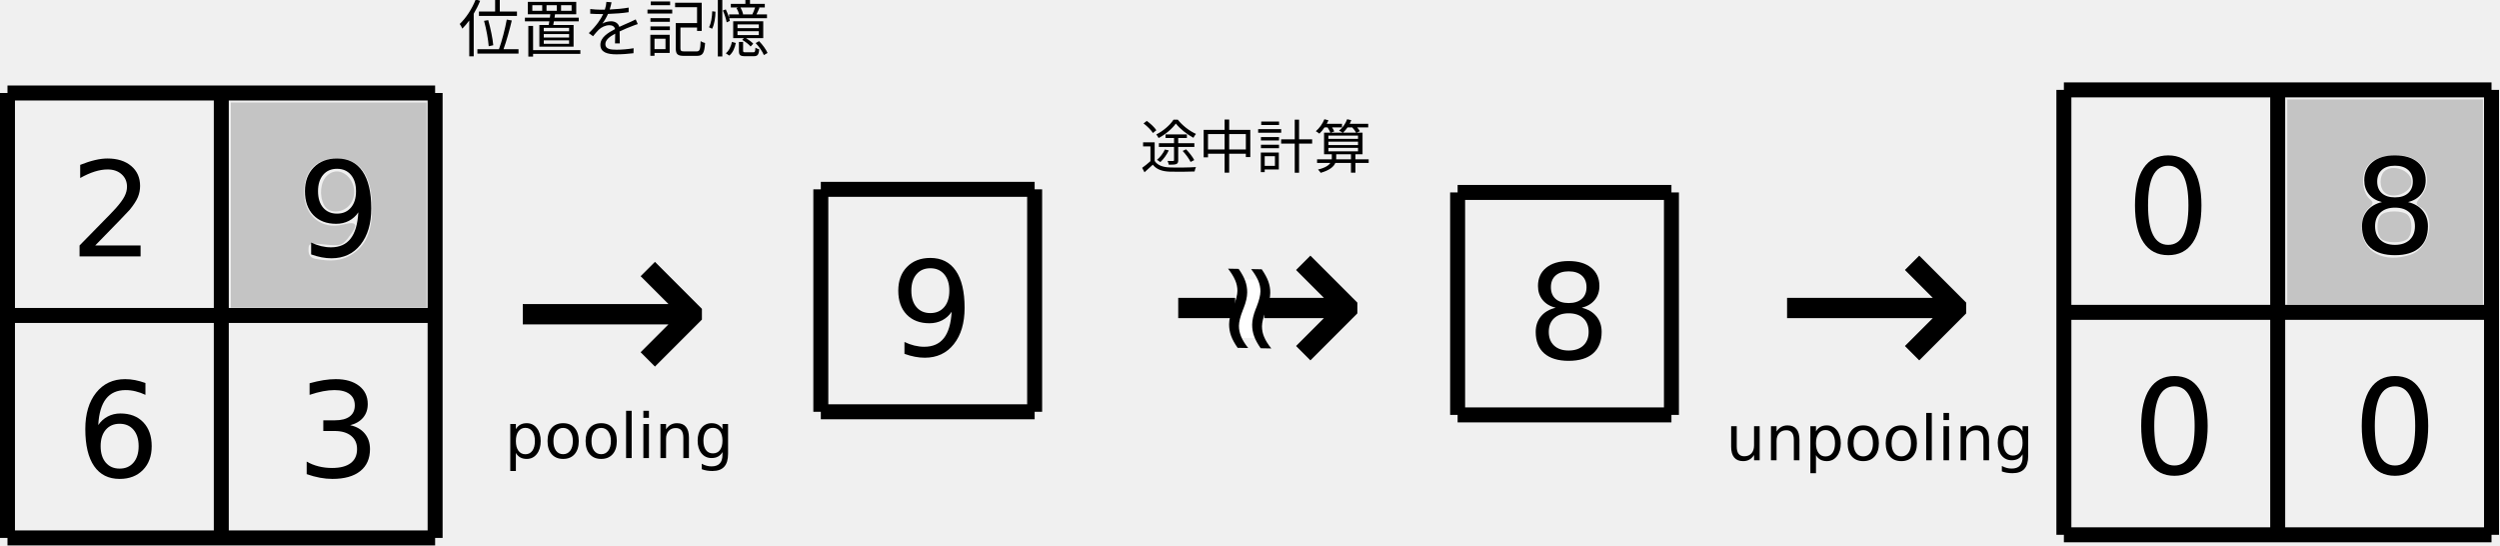
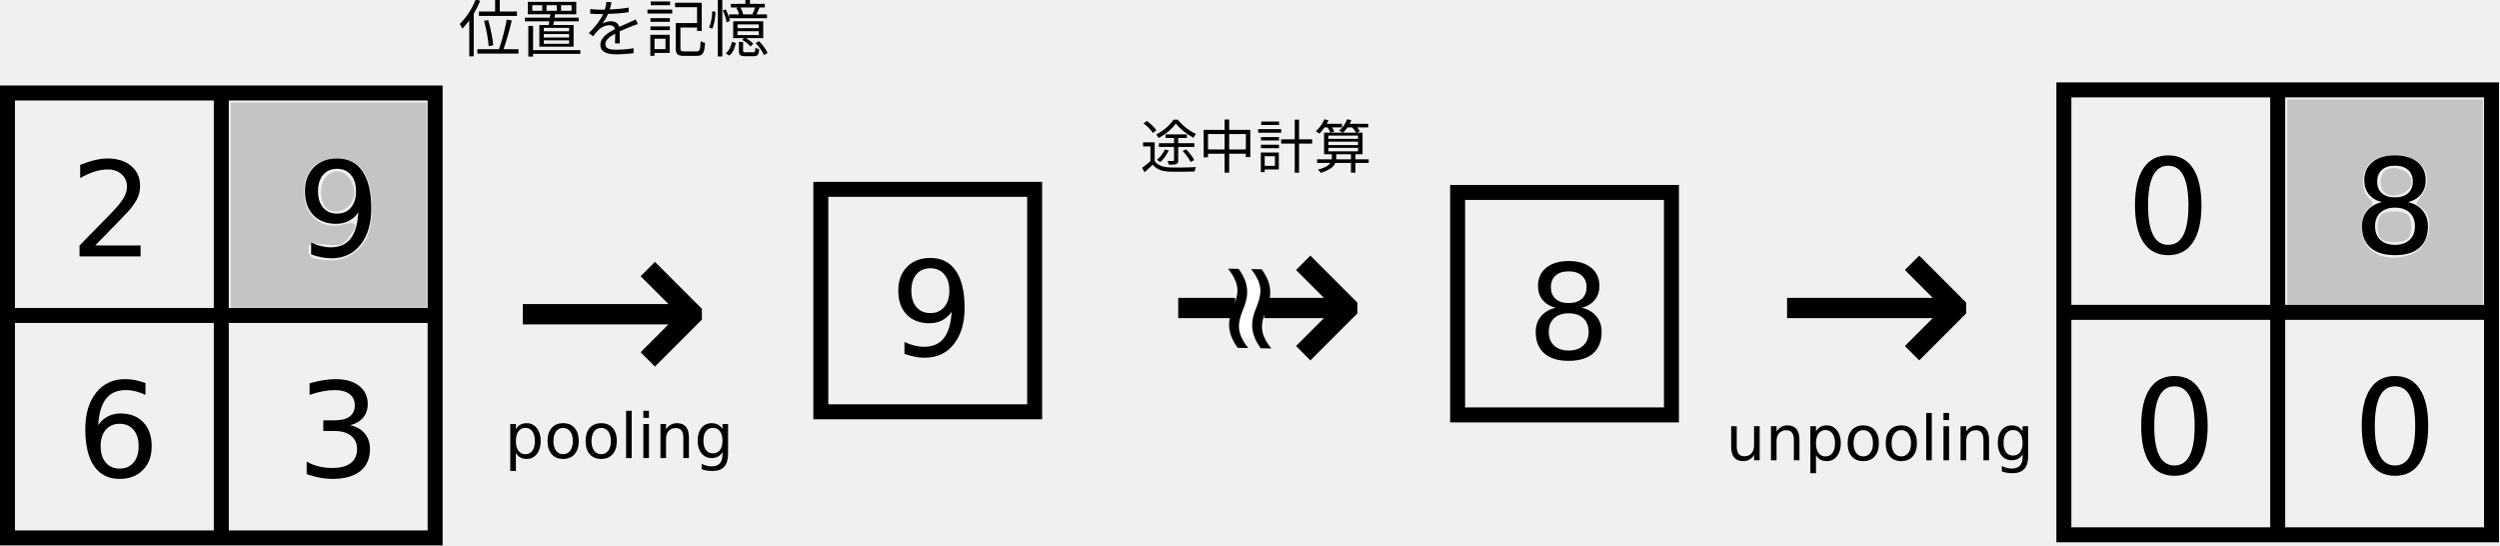
<svg xmlns="http://www.w3.org/2000/svg" width="2298.527" height="501.453" id="svg3006" version="1.1">
  <defs id="defs3008">
    </defs>
  <g id="layer1" transform="translate(-2327.498,-234.0974)">
    <path style="fill:none;stroke:#000000;stroke-width:13.767;stroke-miterlimit:4;stroke-opacity:1" d="m -640.859,79.603 -786.663,0 m 786.663,204.532 -786.663,0 m 786.663,204.532 -786.663,0 m 786.663,204.532 -786.663,0 m 786.663,204.532 -786.663,0 m 786.663,-818.13 0,818.13 m -196.666,-818.13 0,818.13 m -196.666,-818.13 0,818.13 m -196.666,-818.13 0,818.13 m -196.666,-818.13 0,818.13" id="rect3016" />
    <path id="path3793" d="m 190.57,188.174 -589.998,0 m 589.998,204.532 -589.998,0 m 589.998,204.532 -589.998,0 m 589.998,204.532 -589.998,0 m 589.998,-613.597 0,613.597 m -196.666,-613.597 0,613.597 m -196.666,-613.597 0,613.597 m -196.666,-613.597 0,613.597" style="fill:none;stroke:#000000;stroke-width:13.767;stroke-miterlimit:4;stroke-opacity:1" />
    <path style="fill:none;stroke:#000000;stroke-width:13.767;stroke-miterlimit:4;stroke-opacity:1" d="m 870.57,282.46 -393.332,0 m 393.332,204.532 -393.332,0 m 393.332,204.532 -393.332,0 m 393.332,-409.065 0,409.065 m -196.666,-409.065 0,409.065 m -196.666,-409.065 0,409.065" id="path3797" />
    <text xml:space="preserve" style="font-size:121.302px;font-style:normal;font-weight:normal;fill:#000000;fill-opacity:1;stroke:none;font-family:Bitstream Vera Sans" x="-1368.216" y="229.846" id="text3801">
      <tspan id="tspan3803" x="-1368.216" y="229.846">0</tspan>
    </text>
    <text xml:space="preserve" style="font-size:121.302px;font-style:normal;font-weight:normal;fill:#000000;fill-opacity:1;stroke:none;font-family:Bitstream Vera Sans" x="-1169.987" y="430.803" id="text3801-5">
      <tspan id="tspan3803-7" x="-1169.987" y="430.803">0</tspan>
    </text>
    <text id="text3830" y="636.518" x="-972.844" style="font-size:121.302px;font-style:normal;font-weight:normal;fill:#000000;fill-opacity:1;stroke:none;font-family:Bitstream Vera Sans" xml:space="preserve">
      <tspan y="636.518" x="-972.844" id="tspan3832">0</tspan>
    </text>
    <text id="text3834" y="424.132" x="-1365.359" style="font-size:121.302px;font-style:normal;font-weight:normal;fill:#000000;fill-opacity:1;stroke:none;font-family:Bitstream Vera Sans" xml:space="preserve">
      <tspan y="424.132" x="-1365.359" id="tspan3836">1</tspan>
    </text>
    <text xml:space="preserve" style="font-size:121.302px;font-style:normal;font-weight:normal;fill:#000000;fill-opacity:1;stroke:none;font-family:Bitstream Vera Sans" x="-1165.359" y="638.417" id="text3838">
      <tspan id="tspan3840" x="-1165.359" y="638.417">1</tspan>
    </text>
    <text id="text3842" y="229.846" x="-768.216" style="font-size:121.302px;font-style:normal;font-weight:normal;fill:#000000;fill-opacity:1;stroke:none;font-family:Bitstream Vera Sans" xml:space="preserve">
      <tspan y="229.846" x="-768.216" id="tspan3844">1</tspan>
    </text>
    <text xml:space="preserve" style="font-size:121.302px;font-style:normal;font-weight:normal;fill:#000000;fill-opacity:1;stroke:none;font-family:Bitstream Vera Sans" x="-333.931" y="344.132" id="text3846">
      <tspan id="tspan3848" x="-333.931" y="344.132">1</tspan>
    </text>
    <text id="text3850" y="544.132" x="-142.502" style="font-size:121.302px;font-style:normal;font-weight:normal;fill:#000000;fill-opacity:1;stroke:none;font-family:Bitstream Vera Sans" xml:space="preserve">
      <tspan y="544.132" x="-142.502" id="tspan3852">1</tspan>
    </text>
    <text xml:space="preserve" style="font-size:121.302px;font-style:normal;font-weight:normal;fill:#000000;fill-opacity:1;stroke:none;font-family:Bitstream Vera Sans" x="60.355" y="749.846" id="text3854">
      <tspan id="tspan3856" x="60.355" y="749.846">1</tspan>
    </text>
    <text id="text3858" y="749.846" x="60.355" style="font-size:121.302px;font-style:normal;font-weight:normal;fill:#000000;fill-opacity:1;stroke:none;font-family:Bitstream Vera Sans" xml:space="preserve">
      <tspan y="749.846" x="60.355" id="tspan3860">1</tspan>
    </text>
    <text id="text3862" y="222.232" x="-972.844" style="font-size:121.302px;font-style:normal;font-weight:normal;fill:#000000;fill-opacity:1;stroke:none;font-family:Bitstream Vera Sans" xml:space="preserve">
      <tspan y="222.232" x="-972.844" id="tspan3864">0</tspan>
    </text>
    <text xml:space="preserve" style="font-size:121.302px;font-style:normal;font-weight:normal;fill:#000000;fill-opacity:1;stroke:none;font-family:Bitstream Vera Sans" x="-335.701" y="536.518" id="text3866">
      <tspan id="tspan3868" x="-335.701" y="536.518">0</tspan>
    </text>
    <text id="text3870" y="745.089" x="-329.987" style="font-size:121.302px;font-style:normal;font-weight:normal;fill:#000000;fill-opacity:1;stroke:none;font-family:Bitstream Vera Sans" xml:space="preserve">
      <tspan y="745.089" x="-329.987" id="tspan3872">0</tspan>
    </text>
    <text xml:space="preserve" style="font-size:121.302px;font-style:normal;font-weight:normal;fill:#000000;fill-opacity:1;stroke:none;font-family:Bitstream Vera Sans" x="-141.415" y="747.946" id="text3874">
      <tspan id="tspan3876" x="-141.415" y="747.946">0</tspan>
    </text>
    <text id="text3878" y="542.232" x="55.727" style="font-size:121.302px;font-style:normal;font-weight:normal;fill:#000000;fill-opacity:1;stroke:none;font-family:Bitstream Vera Sans" xml:space="preserve">
      <tspan y="542.232" x="55.727" id="tspan3880">0</tspan>
    </text>
    <text xml:space="preserve" style="font-size:121.302px;font-style:normal;font-weight:normal;fill:#000000;fill-opacity:1;stroke:none;font-family:Bitstream Vera Sans" x="58.585" y="336.518" id="text3882">
      <tspan id="tspan3884" x="58.585" y="336.518">0</tspan>
    </text>
    <text id="text3886" y="336.518" x="-141.415" style="font-size:121.302px;font-style:normal;font-weight:normal;fill:#000000;fill-opacity:1;stroke:none;font-family:Bitstream Vera Sans" xml:space="preserve">
      <tspan y="336.518" x="-141.415" id="tspan3888">0</tspan>
    </text>
    <text xml:space="preserve" style="font-size:121.302px;font-style:normal;font-weight:normal;fill:#000000;fill-opacity:1;stroke:none;font-family:Bitstream Vera Sans" x="-767.13" y="642.232" id="text3890">
      <tspan id="tspan3892" x="-767.13" y="642.232">2</tspan>
    </text>
    <text xml:space="preserve" style="font-size:121.302px;font-style:normal;font-weight:normal;fill:#000000;fill-opacity:1;stroke:none;font-family:Bitstream Vera Sans" x="-769.987" y="430.803" id="text3894">
      <tspan id="tspan3896" x="-769.987" y="430.803">0</tspan>
    </text>
    <text id="text3898" y="227.946" x="-1167.13" style="font-size:121.302px;font-style:normal;font-weight:normal;fill:#000000;fill-opacity:1;stroke:none;font-family:Bitstream Vera Sans" xml:space="preserve">
      <tspan y="227.946" x="-1167.13" id="tspan3900">2</tspan>
    </text>
    <text xml:space="preserve" style="font-size:121.302px;font-style:normal;font-weight:normal;fill:#000000;fill-opacity:1;stroke:none;font-family:Bitstream Vera Sans" x="-1367.13" y="845.089" id="text3902">
      <tspan id="tspan3904" x="-1367.13" y="845.089">2</tspan>
    </text>
    <text id="text3906" y="845.089" x="-1169.987" style="font-size:121.302px;font-style:normal;font-weight:normal;fill:#000000;fill-opacity:1;stroke:none;font-family:Bitstream Vera Sans" xml:space="preserve">
      <tspan y="845.089" x="-1169.987" id="tspan3908">2</tspan>
    </text>
    <text xml:space="preserve" style="font-size:121.302px;font-style:normal;font-weight:normal;fill:#000000;fill-opacity:1;stroke:none;font-family:Bitstream Vera Sans" x="-967.129" y="842.232" id="text3910">
      <tspan id="tspan3912" x="-967.129" y="842.232">2</tspan>
    </text>
    <text id="text3914" y="841.275" x="-771.074" style="font-size:121.302px;font-style:normal;font-weight:normal;fill:#000000;fill-opacity:1;stroke:none;font-family:Bitstream Vera Sans" xml:space="preserve">
      <tspan y="841.275" x="-771.074" id="tspan3916">1</tspan>
    </text>
    <text xml:space="preserve" style="font-size:121.302px;font-style:normal;font-weight:normal;fill:#000000;fill-opacity:1;stroke:none;font-family:Bitstream Vera Sans" x="-1365.359" y="632.703" id="text3918">
      <tspan id="tspan3920" x="-1365.359" y="632.703">3</tspan>
    </text>
    <text id="text3922" y="435.56" x="-968.216" style="font-size:121.302px;font-style:normal;font-weight:normal;fill:#000000;fill-opacity:1;stroke:none;font-family:Bitstream Vera Sans" xml:space="preserve">
      <tspan y="435.56" x="-968.216" id="tspan3924">3</tspan>
    </text>
    <text id="text3926" y="432.703" x="534.641" style="font-size:121.302px;font-style:normal;font-weight:normal;fill:#000000;fill-opacity:1;stroke:none;font-family:Bitstream Vera Sans" xml:space="preserve">
      <tspan y="432.703" x="534.641" id="tspan3928">0</tspan>
    </text>
    <text xml:space="preserve" style="font-size:121.302px;font-style:normal;font-weight:normal;fill:#000000;fill-opacity:1;stroke:none;font-family:Bitstream Vera Sans" x="743.212" y="432.703" id="text3930">
      <tspan id="tspan3932" x="743.212" y="432.703">7</tspan>
    </text>
    <text id="text3010" y="562.124" x="-618.793" style="font-size:225.096px;font-style:normal;font-weight:normal;fill:#000000;fill-opacity:1;stroke:none;font-family:Bitstream Vera Sans" xml:space="preserve">
      <tspan y="562.124" x="-618.793" id="tspan3012">×</tspan>
    </text>
    <text xml:space="preserve" style="font-size:225.096px;font-style:normal;font-weight:normal;fill:#000000;fill-opacity:1;stroke:none;font-family:Bitstream Vera Sans" x="235.493" y="562.124" id="text3014">
      <tspan id="tspan3016" x="235.493" y="562.124">→</tspan>
    </text>
    <text xml:space="preserve" style="font-size:121.302px;font-style:normal;font-weight:normal;fill:#000000;fill-opacity:1;stroke:none;font-family:Bitstream Vera Sans" x="540.355" y="635.56" id="text3018">
      <tspan id="tspan3020" x="540.355" y="635.56">4</tspan>
    </text>
    <text id="text3022" y="635.56" x="743.212" style="font-size:121.302px;font-style:normal;font-weight:normal;fill:#000000;fill-opacity:1;stroke:none;font-family:Bitstream Vera Sans" xml:space="preserve">
      <tspan y="635.56" x="743.212" id="tspan3024">1</tspan>
    </text>
    <text id="text3026" y="559.267" x="904.065" style="font-size:225.096px;font-style:normal;font-weight:normal;fill:#000000;fill-opacity:1;stroke:none;font-family:Bitstream Vera Sans" xml:space="preserve">
      <tspan y="559.267" x="904.065" id="tspan3028">+</tspan>
    </text>
-     <path id="path3030" d="m 3279.141,408.174 -196.666,0 m 196.666,204.532 -196.666,0 m 196.666,-204.532 0,204.532 m -196.666,-204.532 0,204.532" style="fill:none;stroke:#000000;stroke-width:13.767;stroke-miterlimit:4;stroke-opacity:1" />
-     <text xml:space="preserve" style="font-size:121.302px;font-style:normal;font-weight:normal;fill:#000000;fill-opacity:1;stroke:none;font-family:Bitstream Vera Sans" x="3146.069" y="561.275" id="text3034">
+     <path id="path3030" d="m 3279.141,408.174 -196.666,0 m 196.666,204.532 -196.666,0 m 196.666,-204.532 0,204.532 m -196.666,-204.532 0,204.532" style="fill:none;stroke:#000000;stroke-width:13.767;stroke-miterlimit:4;stroke-opacity:1;stroke-dasharray:none;stroke-linecap:square" />
+     <text xml:space="preserve" style="font-size:121.302px;font-style:normal;font-weight:normal;fill:#000000;fill-opacity:1;stroke:none;font-family:Bitstream Vera Sans;stroke-width:13.767;stroke-miterlimit:4;stroke-dasharray:none;stroke-linecap:square" x="3146.069" y="561.275" id="text3034">
      <tspan id="tspan3036" x="3146.069" y="561.275">9</tspan>
    </text>
-     <text id="text3038" y="593.553" x="2795.493" style="font-size:225.096px;font-style:normal;font-weight:normal;fill:#000000;fill-opacity:1;stroke:none;font-family:Bitstream Vera Sans" xml:space="preserve">
+     <text id="text3038" y="593.553" x="2795.493" style="font-size:225.096px;font-style:normal;font-weight:normal;fill:#000000;fill-opacity:1;stroke:none;font-family:Bitstream Vera Sans;stroke-width:13.767;stroke-miterlimit:4;stroke-dasharray:none;stroke-linecap:square" xml:space="preserve">
      <tspan y="593.553" x="2795.493" id="tspan3040">→</tspan>
    </text>
-     <path id="path3042" d="m 2727.713,319.603 -393.332,0 m 393.332,204.532 -393.332,0 m 393.332,204.532 -393.332,0 m 393.332,-409.065 0,409.065 m -196.666,-409.065 0,409.065 m -196.666,-409.065 0,409.065" style="fill:none;stroke:#000000;stroke-width:13.767;stroke-miterlimit:4;stroke-opacity:1" />
-     <text xml:space="preserve" style="font-size:121.302px;font-style:normal;font-weight:normal;fill:#000000;fill-opacity:1;stroke:none;font-family:Bitstream Vera Sans" x="2391.784" y="469.846" id="text3044">
+     <path id="path3042" d="m 2727.713,319.603 -393.332,0 m 393.332,204.532 -393.332,0 m 393.332,204.532 -393.332,0 m 393.332,-409.065 0,409.065 m -196.666,-409.065 0,409.065 m -196.666,-409.065 0,409.065" style="fill:none;stroke:#000000;stroke-width:13.767;stroke-miterlimit:4;stroke-opacity:1;stroke-dasharray:none;stroke-linecap:square" />
+     <text xml:space="preserve" style="font-size:121.302px;font-style:normal;font-weight:normal;fill:#000000;fill-opacity:1;stroke:none;font-family:Bitstream Vera Sans;stroke-width:13.767;stroke-miterlimit:4;stroke-dasharray:none;stroke-linecap:square" x="2391.784" y="469.846" id="text3044">
      <tspan id="tspan3046" x="2391.784" y="469.846">2</tspan>
    </text>
-     <text id="text3048" y="469.846" x="2600.355" style="font-size:121.302px;font-style:normal;font-weight:normal;fill:#000000;fill-opacity:1;stroke:none;font-family:Bitstream Vera Sans" xml:space="preserve">
+     <text id="text3048" y="469.846" x="2600.355" style="font-size:121.302px;font-style:normal;font-weight:normal;fill:#000000;fill-opacity:1;stroke:none;font-family:Bitstream Vera Sans;stroke-width:13.767;stroke-miterlimit:4;stroke-dasharray:none;stroke-linecap:square" xml:space="preserve">
      <tspan y="469.846" x="2600.355" id="tspan3050">9</tspan>
    </text>
-     <text id="text3052" y="672.703" x="2397.498" style="font-size:121.302px;font-style:normal;font-weight:normal;fill:#000000;fill-opacity:1;stroke:none;font-family:Bitstream Vera Sans" xml:space="preserve">
+     <text id="text3052" y="672.703" x="2397.498" style="font-size:121.302px;font-style:normal;font-weight:normal;fill:#000000;fill-opacity:1;stroke:none;font-family:Bitstream Vera Sans;stroke-width:13.767;stroke-miterlimit:4;stroke-dasharray:none;stroke-linecap:square" xml:space="preserve">
      <tspan y="672.703" x="2397.498" id="tspan3054">6</tspan>
    </text>
-     <text xml:space="preserve" style="font-size:121.302px;font-style:normal;font-weight:normal;fill:#000000;fill-opacity:1;stroke:none;font-family:Bitstream Vera Sans" x="2600.355" y="672.703" id="text3056">
+     <text xml:space="preserve" style="font-size:121.302px;font-style:normal;font-weight:normal;fill:#000000;fill-opacity:1;stroke:none;font-family:Bitstream Vera Sans;stroke-width:13.767;stroke-miterlimit:4;stroke-dasharray:none;stroke-linecap:square" x="2600.355" y="672.703" id="text3056">
      <tspan id="tspan3058" x="2600.355" y="672.703">3</tspan>
    </text>
    <text xml:space="preserve" style="font-size:40px;font-style:normal;font-weight:normal;fill:#000000;fill-opacity:1;stroke:none;font-family:Bitstream Vera Sans" x="177.143" y="926.182" id="text3062" transform="translate(-1434.406,72.71932)">
      <tspan id="tspan3064" x="177.143" y="926.182" />
    </text>
    <text xml:space="preserve" style="font-size:76.982px;font-style:normal;font-weight:normal;fill:#000000;fill-opacity:1;stroke:none;font-family:Bitstream Vera Sans" x="-1222.228" y="1030.188" id="text3066">
      <tspan id="tspan3068" x="-1222.228" y="1030.188">入力データ</tspan>
    </text>
    <text id="text3070" y="901.616" x="-242.228" style="font-size:76.982px;font-style:normal;font-weight:normal;fill:#000000;fill-opacity:1;stroke:none;font-family:Bitstream Vera Sans" xml:space="preserve">
      <tspan y="901.616" x="-242.228" id="tspan3072">フィルタ</tspan>
    </text>
    <text xml:space="preserve" style="font-size:76.982px;font-style:normal;font-weight:normal;fill:#000000;fill-opacity:1;stroke:none;font-family:Bitstream Vera Sans" x="1072.058" y="701.616" id="text3074">
      <tspan id="tspan3076" x="1072.058" y="701.616">バイアス</tspan>
    </text>
    <text id="text3078" y="1255.902" x="769.201" style="font-size:76.982px;font-style:normal;font-weight:normal;fill:#000000;fill-opacity:1;stroke:none;font-family:Bitstream Vera Sans" xml:space="preserve">
      <tspan y="1255.902" x="769.201" id="tspan3080">特徴マップ</tspan>
    </text>
-     <path style="fill:none;stroke:#000000;stroke-width:13.767;stroke-miterlimit:4;stroke-opacity:1" d="m 3864.855,411.031 -196.666,0 m 196.666,204.532 -196.666,0 m 196.666,-204.532 0,204.532 m -196.666,-204.532 0,204.532" id="path3068" />
-     <text id="text3071" y="564.132" x="3731.784" style="font-size:121.302px;font-style:normal;font-weight:normal;fill:#000000;fill-opacity:1;stroke:none;font-family:Bitstream Vera Sans" xml:space="preserve">
+     <path style="fill:none;stroke:#000000;stroke-width:13.767;stroke-miterlimit:4;stroke-opacity:1;stroke-dasharray:none;stroke-linecap:square" d="m 3864.855,411.031 -196.666,0 m 196.666,204.532 -196.666,0 m 196.666,-204.532 0,204.532 m -196.666,-204.532 0,204.532" id="path3068" />
+     <text id="text3071" y="564.132" x="3731.784" style="font-size:121.302px;font-style:normal;font-weight:normal;fill:#000000;fill-opacity:1;stroke:none;font-family:Bitstream Vera Sans;stroke-width:13.767;stroke-miterlimit:4;stroke-dasharray:none;stroke-linecap:square" xml:space="preserve">
      <tspan y="564.132" x="3731.784" id="tspan3073">8</tspan>
    </text>
-     <text xml:space="preserve" style="font-size:225.096px;font-style:normal;font-weight:normal;fill:#000000;fill-opacity:1;stroke:none;font-family:Bitstream Vera Sans" x="3958.351" y="587.838" id="text3075">
+     <text xml:space="preserve" style="font-size:225.096px;font-style:normal;font-weight:normal;fill:#000000;fill-opacity:1;stroke:none;font-family:Bitstream Vera Sans;stroke-width:13.767;stroke-miterlimit:4;stroke-dasharray:none;stroke-linecap:square" x="3958.351" y="587.838" id="text3075">
      <tspan id="tspan3077" x="3958.351" y="587.838">→</tspan>
    </text>
-     <path style="fill:none;stroke:#000000;stroke-width:13.767;stroke-miterlimit:4;stroke-opacity:1" d="m 4619.141,316.745 -393.332,0 m 393.332,204.532 -393.332,0 m 393.332,204.532 -393.332,0 m 393.332,-409.065 0,409.065 m -196.666,-409.065 0,409.065 m -196.666,-409.065 0,409.065" id="path3079" />
-     <text id="text3081" y="466.989" x="4283.212" style="font-size:121.302px;font-style:normal;font-weight:normal;fill:#000000;fill-opacity:1;stroke:none;font-family:Bitstream Vera Sans" xml:space="preserve">
+     <path style="fill:none;stroke:#000000;stroke-width:13.767;stroke-miterlimit:4;stroke-opacity:1;stroke-dasharray:none;stroke-linecap:square" d="m 4619.141,316.745 -393.332,0 m 393.332,204.532 -393.332,0 m 393.332,204.532 -393.332,0 m 393.332,-409.065 0,409.065 m -196.666,-409.065 0,409.065 m -196.666,-409.065 0,409.065" id="path3079" />
+     <text id="text3081" y="466.989" x="4283.212" style="font-size:121.302px;font-style:normal;font-weight:normal;fill:#000000;fill-opacity:1;stroke:none;font-family:Bitstream Vera Sans;stroke-width:13.767;stroke-miterlimit:4;stroke-dasharray:none;stroke-linecap:square" xml:space="preserve">
      <tspan y="466.989" x="4283.212" id="tspan3083">0</tspan>
    </text>
-     <text xml:space="preserve" style="font-size:121.302px;font-style:normal;font-weight:normal;fill:#000000;fill-opacity:1;stroke:none;font-family:Bitstream Vera Sans" x="4491.784" y="466.989" id="text3085">
+     <text xml:space="preserve" style="font-size:121.302px;font-style:normal;font-weight:normal;fill:#000000;fill-opacity:1;stroke:none;font-family:Bitstream Vera Sans;stroke-width:13.767;stroke-miterlimit:4;stroke-dasharray:none;stroke-linecap:square" x="4491.784" y="466.989" id="text3085">
      <tspan id="tspan3087" x="4491.784" y="466.989">8</tspan>
    </text>
-     <text xml:space="preserve" style="font-size:121.302px;font-style:normal;font-weight:normal;fill:#000000;fill-opacity:1;stroke:none;font-family:Bitstream Vera Sans" x="4288.927" y="669.846" id="text3089">
+     <text xml:space="preserve" style="font-size:121.302px;font-style:normal;font-weight:normal;fill:#000000;fill-opacity:1;stroke:none;font-family:Bitstream Vera Sans;stroke-width:13.767;stroke-miterlimit:4;stroke-dasharray:none;stroke-linecap:square" x="4288.927" y="669.846" id="text3089">
      <tspan id="tspan3091" x="4288.927" y="669.846">0</tspan>
    </text>
-     <text id="text3093" y="669.846" x="4491.784" style="font-size:121.302px;font-style:normal;font-weight:normal;fill:#000000;fill-opacity:1;stroke:none;font-family:Bitstream Vera Sans" xml:space="preserve">
+     <text id="text3093" y="669.846" x="4491.784" style="font-size:121.302px;font-style:normal;font-weight:normal;fill:#000000;fill-opacity:1;stroke:none;font-family:Bitstream Vera Sans;stroke-width:13.767;stroke-miterlimit:4;stroke-dasharray:none;stroke-linecap:square" xml:space="preserve">
      <tspan y="669.846" x="4491.784" id="tspan3095">0</tspan>
    </text>
-     <path style="fill:#000000;fill-opacity:0.185;stroke:none" d="m 212.334,109.929 0,-94.286 90,0 90,0 0,94.286 0,94.286 -90,0 -90,0 0,-94.286 z m 110.576,45.83 c 13.459,-8.206 19.23,-21.095 19.243,-42.973 0.018,-30.314 -10.99,-45.714 -32.676,-45.714 -18.797,0 -29.87,11.585 -29.87,31.25 0,21.449 16.24,34.624 36.299,29.45 12.737,-3.285 13.991,0.078 4.517,12.121 -5.739,7.296 -7.322,7.762 -21.429,6.306 -14.543,-1.501 -15.232,-1.267 -15.232,5.166 0,4.716 1.929,7.109 6.429,7.976 14.375,2.769 24.037,1.711 32.718,-3.582 z" id="path3877" transform="translate(2327.498,312.7193)" />
-     <path style="fill:#000000;fill-opacity:0.185;stroke:none" d="m 2103.762,107.071 0,-94.286 90,0 90,0 0,94.286 0,94.286 -90,0 -90,0 0,-94.286 z m 113.946,48.262 c 16.999,-5.926 22.942,-34.448 8.993,-43.159 -5.218,-3.259 -5.215,-3.512 0.141,-10.321 13.292,-16.898 1.506,-37.638 -21.388,-37.638 -16.593,0 -26.222,4.528 -30.236,14.217 -3.639,8.786 -1.469,21.03 4.624,26.087 3.497,2.902 3.248,4.182 -1.709,8.8 -4.087,3.807 -5.801,9.023 -5.801,17.652 0,22.062 20.46,33.048 45.375,24.363 z" id="path3879" transform="translate(2327.498,312.7193)" />
-     <path style="fill:#000000;fill-opacity:0.185;stroke:none" d="m 298.149,110.116 c -4.781,-8.933 -3.456,-21.709 2.843,-27.409 13.872,-12.554 32.359,9.38 21.664,25.703 -5.918,9.033 -20.059,10.017 -24.507,1.706 z" id="path3881" transform="translate(2327.498,312.7193)" />
-     <path style="fill:#000000;fill-opacity:0.185;stroke:none" d="m 2192.905,97.929 c -4.407,-4.407 -4.407,-14.45 0,-18.857 7.498,-7.498 25.143,-0.881 25.143,9.429 0,10.31 -17.645,16.926 -25.143,9.429 z" id="path3883" transform="translate(2327.498,312.7193)" />
+     <path style="fill:#000000;fill-opacity:0.185;stroke:none;stroke-width:13.767;stroke-miterlimit:4;stroke-dasharray:none;stroke-linecap:square" d="m 212.334,109.929 0,-94.286 90,0 90,0 0,94.286 0,94.286 -90,0 -90,0 0,-94.286 z m 110.576,45.83 c 13.459,-8.206 19.23,-21.095 19.243,-42.973 0.018,-30.314 -10.99,-45.714 -32.676,-45.714 -18.797,0 -29.87,11.585 -29.87,31.25 0,21.449 16.24,34.624 36.299,29.45 12.737,-3.285 13.991,0.078 4.517,12.121 -5.739,7.296 -7.322,7.762 -21.429,6.306 -14.543,-1.501 -15.232,-1.267 -15.232,5.166 0,4.716 1.929,7.109 6.429,7.976 14.375,2.769 24.037,1.711 32.718,-3.582 z" id="path3877" transform="translate(2327.498,312.7193)" />
+     <path style="fill:#000000;fill-opacity:0.185;stroke:none;stroke-width:13.767;stroke-miterlimit:4;stroke-dasharray:none;stroke-linecap:square" d="m 2103.762,107.071 0,-94.286 90,0 90,0 0,94.286 0,94.286 -90,0 -90,0 0,-94.286 z m 113.946,48.262 c 16.999,-5.926 22.942,-34.448 8.993,-43.159 -5.218,-3.259 -5.215,-3.512 0.141,-10.321 13.292,-16.898 1.506,-37.638 -21.388,-37.638 -16.593,0 -26.222,4.528 -30.236,14.217 -3.639,8.786 -1.469,21.03 4.624,26.087 3.497,2.902 3.248,4.182 -1.709,8.8 -4.087,3.807 -5.801,9.023 -5.801,17.652 0,22.062 20.46,33.048 45.375,24.363 z" id="path3879" transform="translate(2327.498,312.7193)" />
+     <path style="fill:#000000;fill-opacity:0.185;stroke:none;stroke-width:13.767;stroke-miterlimit:4;stroke-dasharray:none;stroke-linecap:square" d="m 298.149,110.116 c -4.781,-8.933 -3.456,-21.709 2.843,-27.409 13.872,-12.554 32.359,9.38 21.664,25.703 -5.918,9.033 -20.059,10.017 -24.507,1.706 z" id="path3881" transform="translate(2327.498,312.7193)" />
+     <path style="fill:#000000;fill-opacity:0.185;stroke:none;stroke-width:13.767;stroke-miterlimit:4;stroke-dasharray:none;stroke-linecap:square" d="m 2192.905,97.929 c -4.407,-4.407 -4.407,-14.45 0,-18.857 7.498,-7.498 25.143,-0.881 25.143,9.429 0,10.31 -17.645,16.926 -25.143,9.429 z" id="path3883" transform="translate(2327.498,312.7193)" />
    <path style="fill:#000000;fill-opacity:0.185;stroke:none" d="" id="path3885" transform="translate(2327.498,312.7193)" />
-     <path style="fill:#000000;fill-opacity:0.185;stroke:none" d="m 2190.048,140.786 c -4.42,-4.42 -4.42,-17.295 0,-21.714 4.429,-4.429 20.143,-4.429 24.571,0 4.42,4.42 4.42,17.295 0,21.714 -4.429,4.429 -20.143,4.429 -24.571,0 l 0,0 z" id="path3887" transform="translate(2327.498,312.7193)" />
-     <text id="text3891" y="281.474" x="2749.205" style="font-size:57.218px;font-style:normal;font-weight:normal;fill:#000000;fill-opacity:1;stroke:none;font-family:Bitstream Vera Sans" xml:space="preserve">
+     <path style="fill:#000000;fill-opacity:0.185;stroke:none;stroke-width:13.767;stroke-miterlimit:4;stroke-dasharray:none;stroke-linecap:square" d="m 2190.048,140.786 c -4.42,-4.42 -4.42,-17.295 0,-21.714 4.429,-4.429 20.143,-4.429 24.571,0 4.42,4.42 4.42,17.295 0,21.714 -4.429,4.429 -20.143,4.429 -24.571,0 l 0,0 z" id="path3887" transform="translate(2327.498,312.7193)" />
+     <text id="text3891" y="281.474" x="2749.205" style="font-size:57.218px;font-style:normal;font-weight:normal;fill:#000000;fill-opacity:1;stroke:none;font-family:Bitstream Vera Sans;stroke-width:13.767;stroke-miterlimit:4;stroke-dasharray:none;stroke-linecap:square" xml:space="preserve">
      <tspan y="281.474" x="2749.205" id="tspan3893">位置を記憶</tspan>
    </text>
    <text xml:space="preserve" style="font-size:76.982px;font-style:normal;font-weight:normal;fill:#000000;fill-opacity:1;stroke:none;font-family:Bitstream Vera Sans" x="3900.629" y="244.474" id="text3895">
      <tspan id="tspan3897" x="3900.629" y="244.474" />
    </text>
-     <text xml:space="preserve" style="font-size:225.096px;font-style:normal;font-weight:normal;fill:#000000;fill-opacity:1;stroke:none;font-family:Bitstream Vera Sans" x="3398.35" y="587.838" id="text3899">
+     <text xml:space="preserve" style="font-size:225.096px;font-style:normal;font-weight:normal;fill:#000000;fill-opacity:1;stroke:none;font-family:Bitstream Vera Sans;stroke-width:13.767;stroke-miterlimit:4;stroke-dasharray:none;stroke-linecap:square" x="3398.35" y="587.838" id="text3899">
      <tspan id="tspan3901" x="3398.35" y="587.838">→</tspan>
    </text>
    <text xml:space="preserve" style="font-size:76.982px;font-style:normal;font-weight:normal;fill:#000000;fill-opacity:1;stroke:none;font-family:Bitstream Vera Sans" x="3909.2" y="247.331" id="text4087">
      <tspan id="tspan4089" x="3909.2" y="247.331" />
    </text>
    <text xml:space="preserve" style="font-size:40px;font-style:normal;font-weight:normal;fill:#000000;fill-opacity:1;stroke:none;font-family:Bitstream Vera Sans" x="-151.429" y="740.532" id="text3148" transform="translate(2327.498,183.5898)">
      <tspan id="tspan3150" x="-151.429" y="740.532" />
    </text>
    <path style="fill:none;stroke:#000000;stroke-width:1px;stroke-linecap:butt;stroke-linejoin:miter;stroke-opacity:1;marker-mid:none" d="m -534.286,-296.61 302.857,-2.857 -8.571,0" id="path3152" transform="translate(2327.498,183.5898)" />
-     <rect style="fill:#ffffff;fill-opacity:1;stroke:none" id="rect4112" width="26.755" height="53.592" x="3463.595" y="491.193" />
-     <text xml:space="preserve" style="font-size:113.793px;font-style:normal;font-weight:normal;fill:#000000;fill-opacity:1;stroke:none;font-family:Bitstream Vera Sans" x="-492.216" y="3583.881" id="text4108" transform="matrix(0.00796856,-1.019313,0.98091,0.0182271,0,0)">
+     <rect style="fill:#ffffff;fill-opacity:1;stroke:none;stroke-width:13.767;stroke-miterlimit:4;stroke-dasharray:none;stroke-linecap:square" id="rect4112" width="26.755" height="53.592" x="3463.595" y="491.193" />
+     <text xml:space="preserve" style="font-size:113.793px;font-style:normal;font-weight:normal;fill:#000000;fill-opacity:1;stroke:none;font-family:Bitstream Vera Sans;stroke-width:13.767;stroke-miterlimit:4;stroke-dasharray:none;stroke-linecap:square" x="-492.216" y="3583.881" id="text4108" transform="matrix(0.00796856,-1.019313,0.98091,0.0182271,0,0)">
      <tspan id="tspan4110" x="-492.216" y="3583.881">≈</tspan>
    </text>
-     <text xml:space="preserve" style="font-size:53.215px;font-style:normal;font-weight:normal;fill:#000000;fill-opacity:1;stroke:none;font-family:Bitstream Vera Sans" x="3376.283" y="388.669" id="text4114">
+     <text xml:space="preserve" style="font-size:53.215px;font-style:normal;font-weight:normal;fill:#000000;fill-opacity:1;stroke:none;font-family:Bitstream Vera Sans;stroke-width:13.767;stroke-miterlimit:4;stroke-dasharray:none;stroke-linecap:square" x="3376.283" y="388.669" id="text4114">
      <tspan id="tspan4116" x="3376.283" y="388.669">途中計算</tspan>
    </text>
-     <text xml:space="preserve" style="font-size:57.218px;font-style:normal;font-weight:normal;fill:#000000;fill-opacity:1;stroke:none;font-family:Bitstream Vera Sans" x="2791.632" y="655.23" id="text4118">
+     <text xml:space="preserve" style="font-size:57.218px;font-style:normal;font-weight:normal;fill:#000000;fill-opacity:1;stroke:none;font-family:Bitstream Vera Sans;stroke-width:13.767;stroke-miterlimit:4;stroke-dasharray:none;stroke-linecap:square" x="2791.632" y="655.23" id="text4118">
      <tspan id="tspan4120" x="2791.632" y="655.23">pooling</tspan>
    </text>
-     <text id="text4122" y="657.251" x="3914.921" style="font-size:57.218px;font-style:normal;font-weight:normal;fill:#000000;fill-opacity:1;stroke:none;font-family:Bitstream Vera Sans" xml:space="preserve">
+     <text id="text4122" y="657.251" x="3914.921" style="font-size:57.218px;font-style:normal;font-weight:normal;fill:#000000;fill-opacity:1;stroke:none;font-family:Bitstream Vera Sans;stroke-width:13.767;stroke-miterlimit:4;stroke-dasharray:none;stroke-linecap:square" xml:space="preserve">
      <tspan y="657.251" x="3914.921" id="tspan4124">unpooling</tspan>
    </text>
  </g>
</svg>
